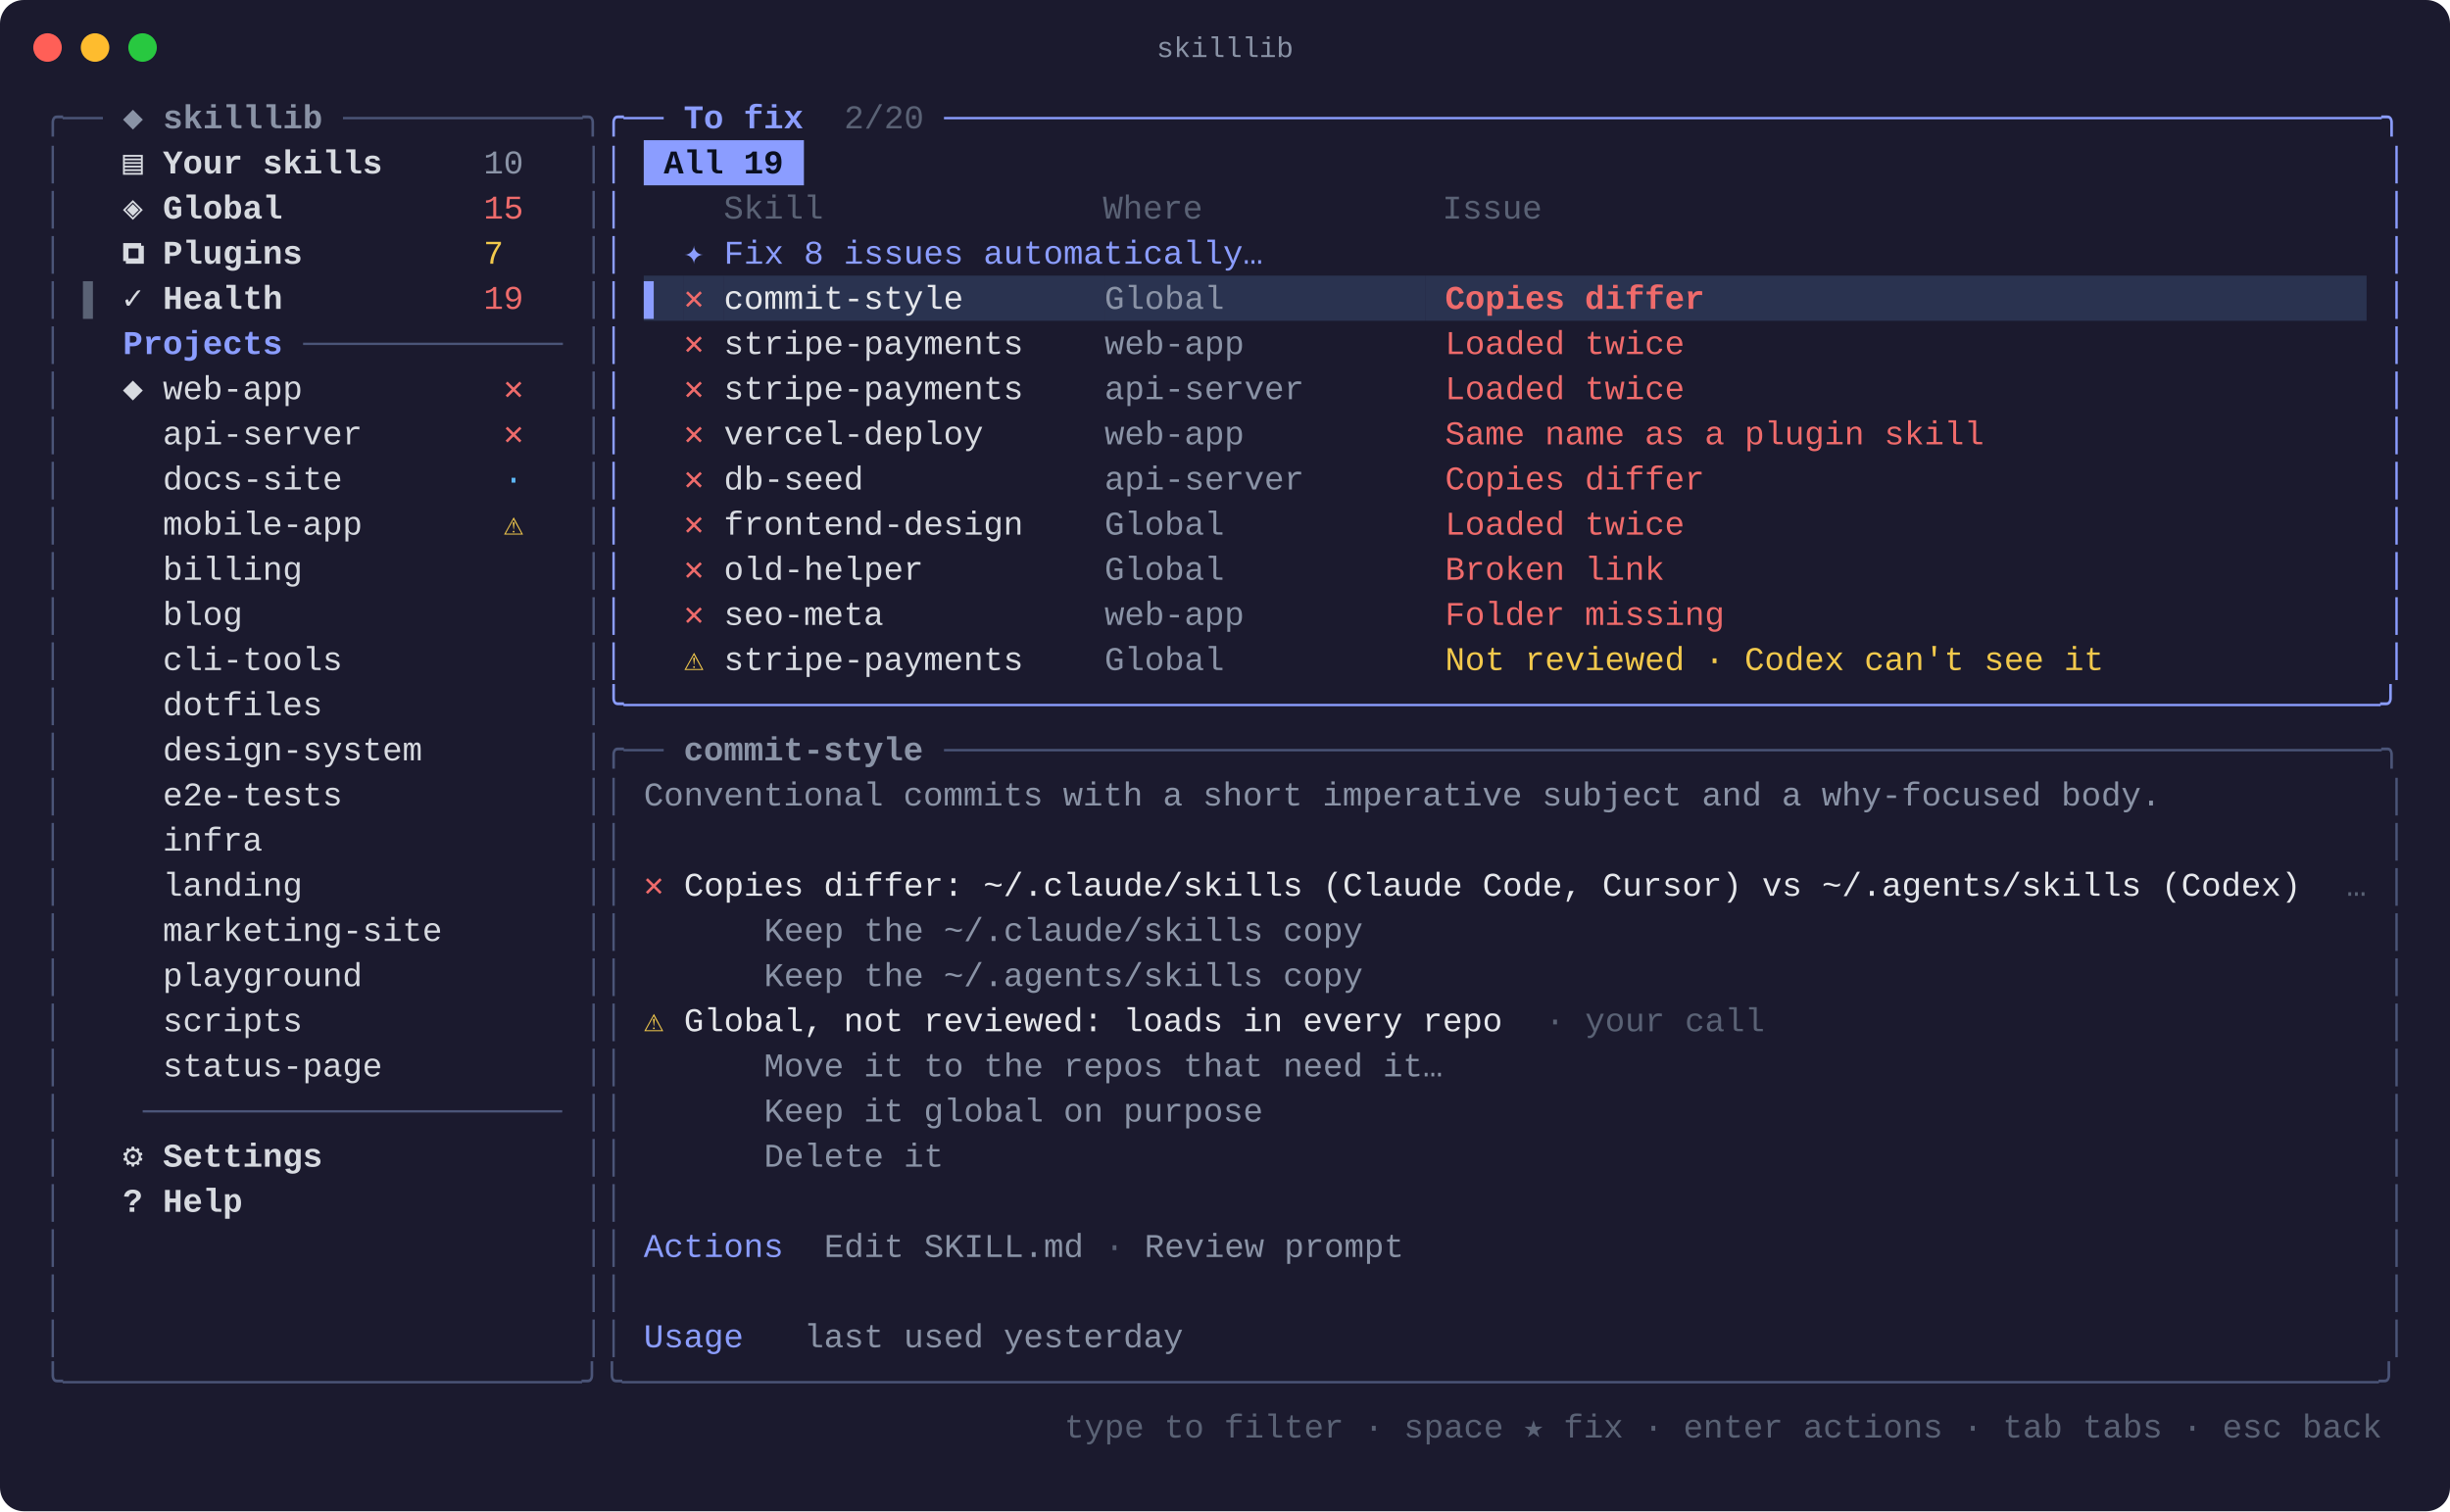
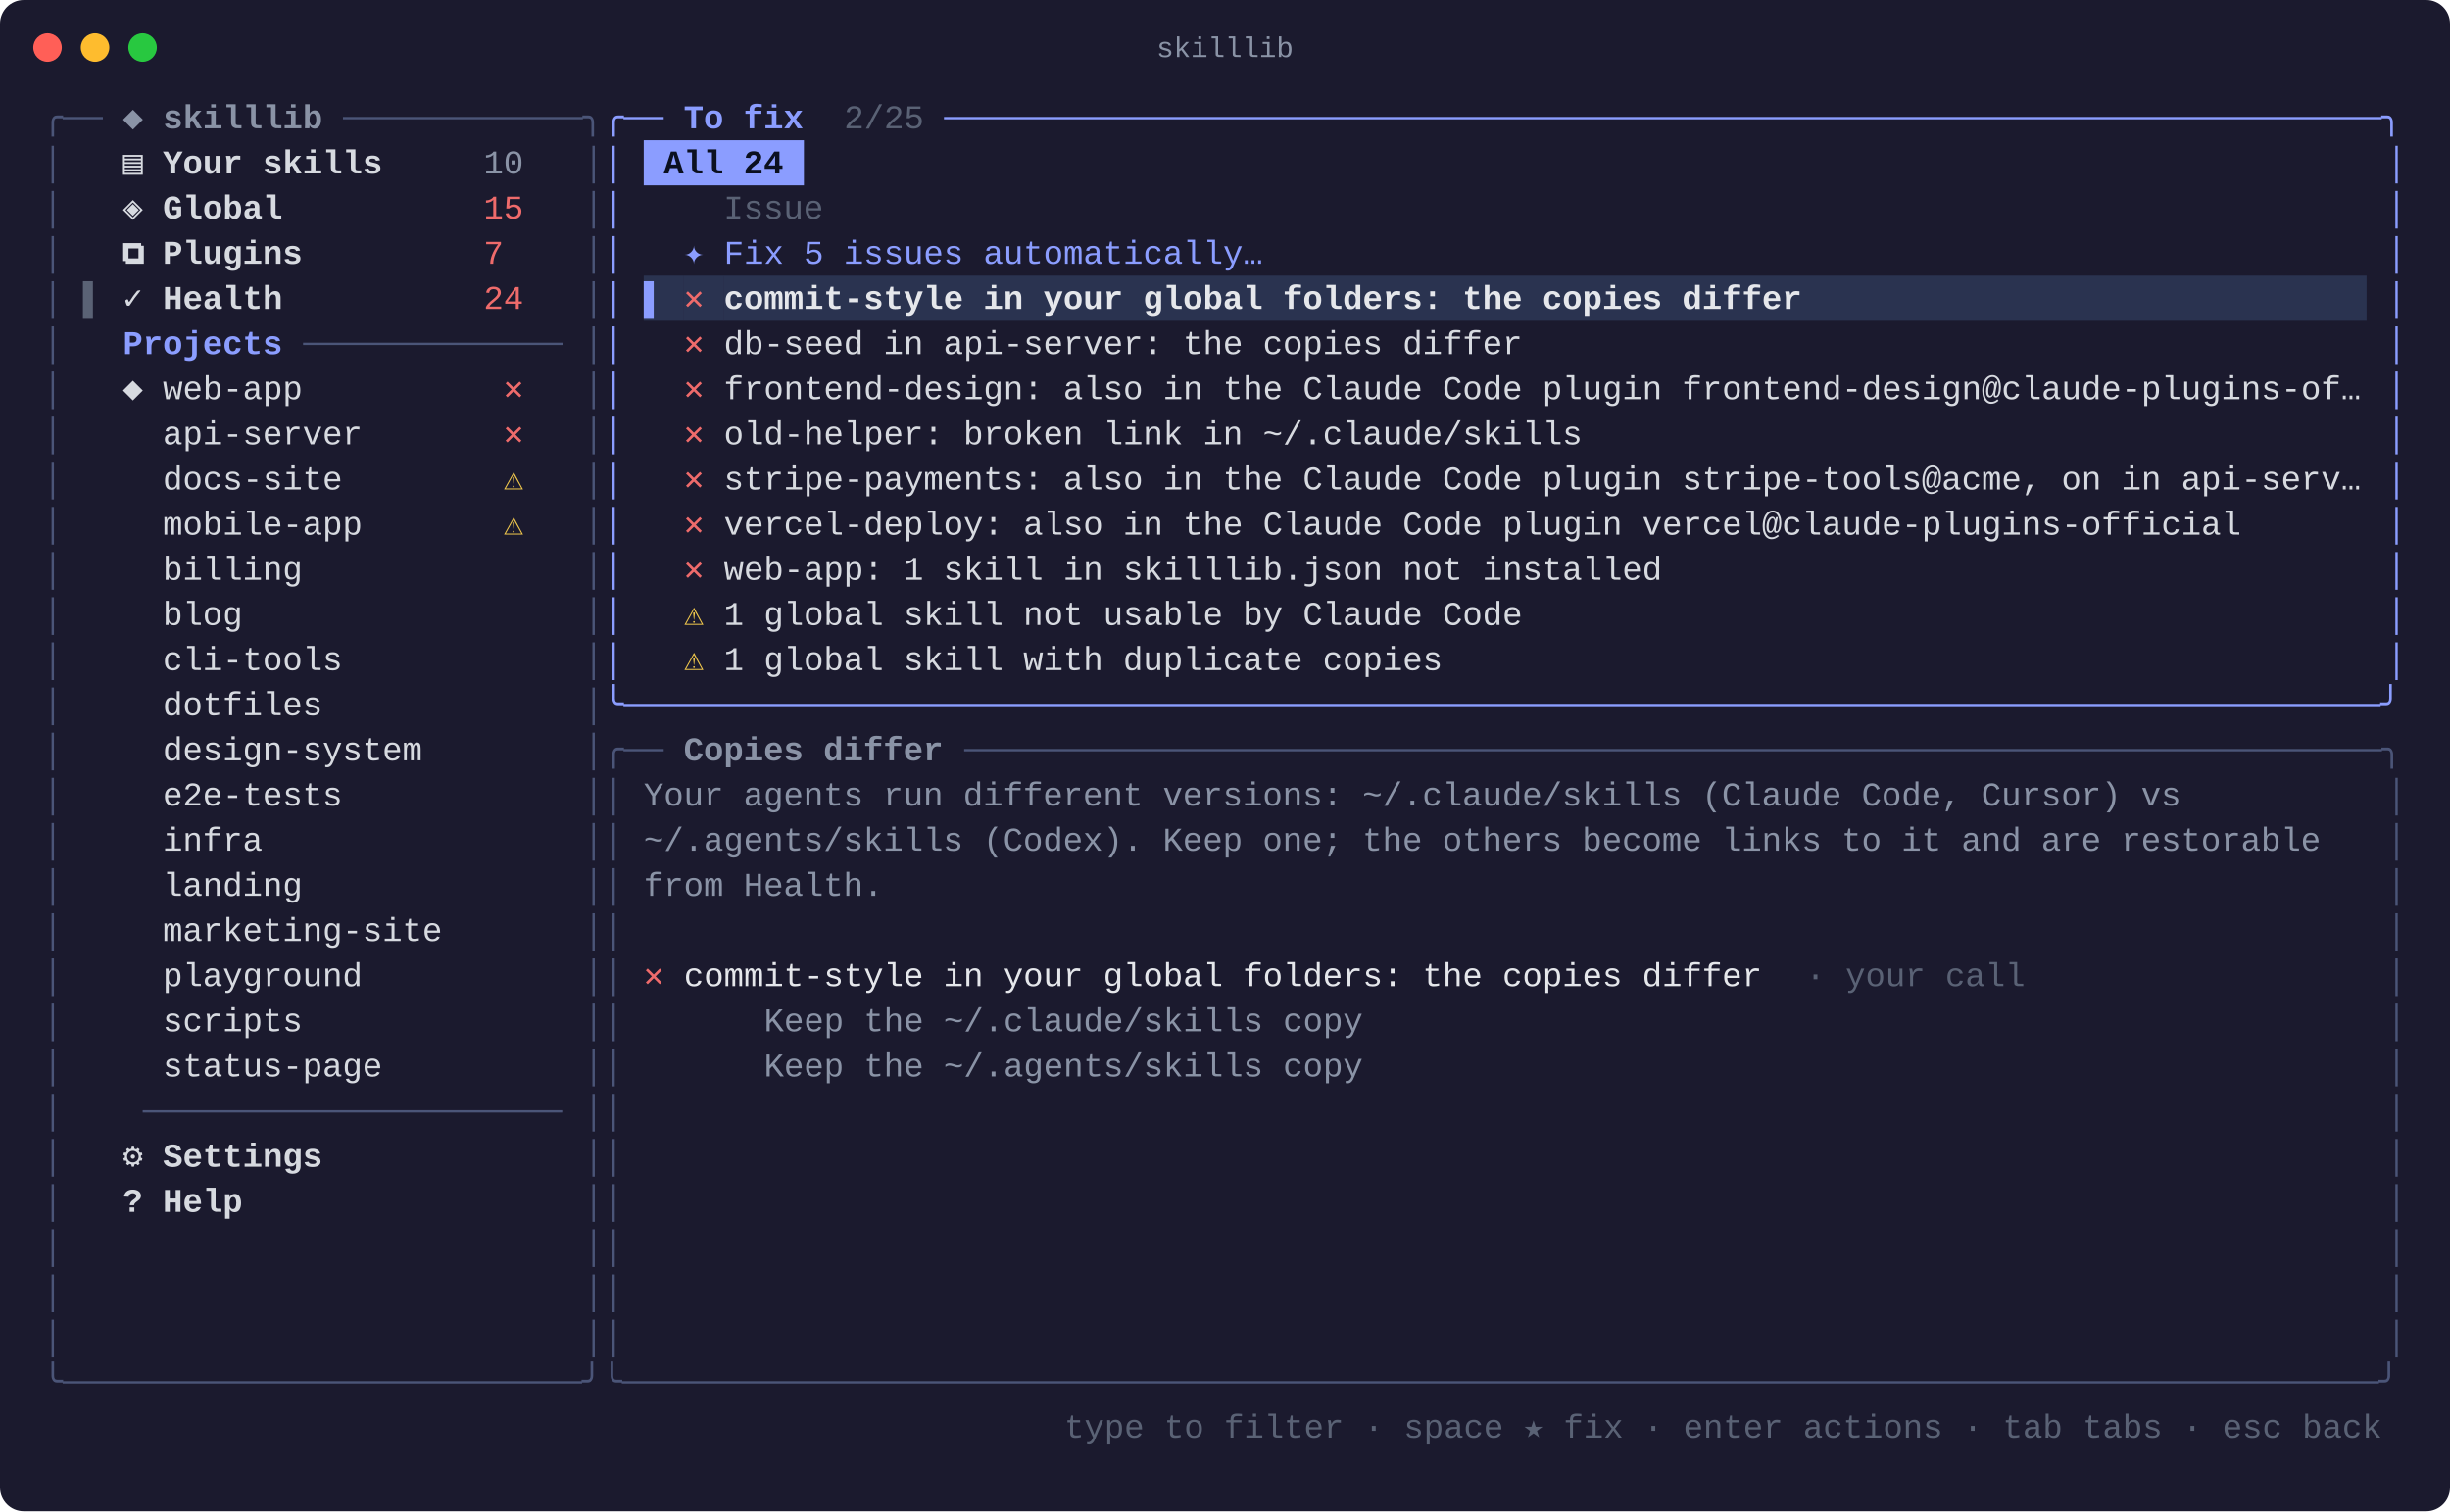
<svg xmlns="http://www.w3.org/2000/svg" width="1031" height="636" viewBox="0 0 1031 636" font-family="SFMono-Regular, Menlo, Consolas, 'Liberation Mono', monospace" font-size="14">
  <rect width="1031" height="636" rx="10" fill="#1b1a2e" />
  <circle cx="20" cy="20" r="6" fill="#ff5f57" />
  <circle cx="40" cy="20" r="6" fill="#febc2e" />
  <circle cx="60" cy="20" r="6" fill="#28c840" />
  <text x="515.5" y="24" fill="#8a93a6" font-size="12" text-anchor="middle">skilllib</text>
  <text x="18.0" y="54.0" fill="#4b5578" xml:space="preserve" textLength="25.3" lengthAdjust="spacingAndGlyphs">╭──</text>
  <text x="43.3" y="54.0" fill="#8a93a6" font-weight="bold" xml:space="preserve" textLength="101.2" lengthAdjust="spacingAndGlyphs"> ◆ skilllib </text>
  <text x="144.4" y="54.0" fill="#4b5578" xml:space="preserve" textLength="109.6" lengthAdjust="spacingAndGlyphs">────────────╮</text>
  <text x="254.0" y="54.0" fill="#8b9dff" xml:space="preserve" textLength="25.3" lengthAdjust="spacingAndGlyphs">╭──</text>
  <text x="279.3" y="54.0" fill="#8b9dff" font-weight="bold" xml:space="preserve" textLength="67.4" lengthAdjust="spacingAndGlyphs"> To fix </text>
-   <text x="346.8" y="54.0" fill="#5a6275" xml:space="preserve" textLength="50.6" lengthAdjust="spacingAndGlyphs"> 2/20 </text>
+   <text x="346.8" y="54.0" fill="#5a6275" xml:space="preserve" textLength="50.6" lengthAdjust="spacingAndGlyphs"> 2/25 </text>
  <text x="397.3" y="54.0" fill="#8b9dff" xml:space="preserve" textLength="615.4" lengthAdjust="spacingAndGlyphs">────────────────────────────────────────────────────────────────────────╮</text>
  <text x="18.0" y="73.0" fill="#4b5578" xml:space="preserve" textLength="8.4" lengthAdjust="spacingAndGlyphs">│</text>
  <text x="51.7" y="73.0" fill="#d7dae0" font-weight="bold" xml:space="preserve" textLength="151.7" lengthAdjust="spacingAndGlyphs">▤ Your skills     </text>
  <text x="203.5" y="73.0" fill="#8a93a6" xml:space="preserve" textLength="33.7" lengthAdjust="spacingAndGlyphs">10  </text>
  <text x="245.6" y="73.0" fill="#4b5578" xml:space="preserve" textLength="8.4" lengthAdjust="spacingAndGlyphs">│</text>
  <text x="254.0" y="73.0" fill="#8b9dff" xml:space="preserve" textLength="8.4" lengthAdjust="spacingAndGlyphs">│</text>
  <rect x="270.9" y="59.0" width="67.4" height="19" fill="#8b9dff" />
-   <text x="270.9" y="73.0" fill="#0b1020" font-weight="bold" xml:space="preserve" textLength="67.4" lengthAdjust="spacingAndGlyphs"> All 19 </text>
+   <text x="270.9" y="73.0" fill="#0b1020" font-weight="bold" xml:space="preserve" textLength="67.4" lengthAdjust="spacingAndGlyphs"> All 24 </text>
  <text x="1004.3" y="73.0" fill="#8b9dff" xml:space="preserve" textLength="8.4" lengthAdjust="spacingAndGlyphs">│</text>
  <text x="18.0" y="92.0" fill="#4b5578" xml:space="preserve" textLength="8.4" lengthAdjust="spacingAndGlyphs">│</text>
  <text x="51.7" y="92.0" fill="#d7dae0" font-weight="bold" xml:space="preserve" textLength="151.7" lengthAdjust="spacingAndGlyphs">◈ Global          </text>
  <text x="203.5" y="92.0" fill="#ef6b6b" xml:space="preserve" textLength="33.7" lengthAdjust="spacingAndGlyphs">15  </text>
  <text x="245.6" y="92.0" fill="#4b5578" xml:space="preserve" textLength="8.4" lengthAdjust="spacingAndGlyphs">│</text>
  <text x="254.0" y="92.0" fill="#8b9dff" xml:space="preserve" textLength="8.4" lengthAdjust="spacingAndGlyphs">│</text>
-   <text x="270.9" y="92.0" fill="#5a6275" xml:space="preserve" textLength="725.0" lengthAdjust="spacingAndGlyphs">    Skill              Where            Issue                                         </text>
+   <text x="270.9" y="92.0" fill="#5a6275" xml:space="preserve" textLength="725.0" lengthAdjust="spacingAndGlyphs">    Issue                                                                             </text>
  <text x="1004.3" y="92.0" fill="#8b9dff" xml:space="preserve" textLength="8.4" lengthAdjust="spacingAndGlyphs">│</text>
  <text x="18.0" y="111.0" fill="#4b5578" xml:space="preserve" textLength="8.4" lengthAdjust="spacingAndGlyphs">│</text>
  <text x="51.7" y="111.0" fill="#d7dae0" font-weight="bold" xml:space="preserve" textLength="151.7" lengthAdjust="spacingAndGlyphs">⧉ Plugins         </text>
-   <text x="203.5" y="111.0" fill="#f2c94c" xml:space="preserve" textLength="33.7" lengthAdjust="spacingAndGlyphs">7   </text>
+   <text x="203.5" y="111.0" fill="#ef6b6b" xml:space="preserve" textLength="33.7" lengthAdjust="spacingAndGlyphs">7   </text>
  <text x="245.6" y="111.0" fill="#4b5578" xml:space="preserve" textLength="8.4" lengthAdjust="spacingAndGlyphs">│</text>
  <text x="254.0" y="111.0" fill="#8b9dff" xml:space="preserve" textLength="8.4" lengthAdjust="spacingAndGlyphs">│</text>
-   <text x="287.8" y="111.0" fill="#8b9dff" xml:space="preserve" textLength="708.1" lengthAdjust="spacingAndGlyphs">✦ Fix 8 issues automatically…                                                       </text>
+   <text x="287.8" y="111.0" fill="#8b9dff" xml:space="preserve" textLength="708.1" lengthAdjust="spacingAndGlyphs">✦ Fix 5 issues automatically…                                                       </text>
  <text x="1004.3" y="111.0" fill="#8b9dff" xml:space="preserve" textLength="8.4" lengthAdjust="spacingAndGlyphs">│</text>
  <text x="18.0" y="130.0" fill="#4b5578" xml:space="preserve" textLength="8.4" lengthAdjust="spacingAndGlyphs">│</text>
  <text x="34.9" y="130.0" fill="#5a6275" xml:space="preserve" textLength="16.9" lengthAdjust="spacingAndGlyphs">▌ </text>
  <text x="51.7" y="130.0" fill="#d7dae0" font-weight="bold" xml:space="preserve" textLength="151.7" lengthAdjust="spacingAndGlyphs">✓ Health          </text>
-   <text x="203.5" y="130.0" fill="#ef6b6b" xml:space="preserve" textLength="33.7" lengthAdjust="spacingAndGlyphs">19  </text>
+   <text x="203.5" y="130.0" fill="#ef6b6b" xml:space="preserve" textLength="33.7" lengthAdjust="spacingAndGlyphs">24  </text>
  <text x="245.6" y="130.0" fill="#4b5578" xml:space="preserve" textLength="8.4" lengthAdjust="spacingAndGlyphs">│</text>
  <text x="254.0" y="130.0" fill="#8b9dff" xml:space="preserve" textLength="8.4" lengthAdjust="spacingAndGlyphs">│</text>
  <rect x="270.9" y="116.0" width="16.9" height="19" fill="#2a3350" />
  <text x="270.9" y="130.0" fill="#8b9dff" xml:space="preserve" textLength="16.9" lengthAdjust="spacingAndGlyphs">▌ </text>
  <rect x="287.8" y="116.0" width="16.9" height="19" fill="#2a3350" />
  <text x="287.8" y="130.0" fill="#ef6b6b" xml:space="preserve" textLength="16.9" lengthAdjust="spacingAndGlyphs">✕ </text>
-   <rect x="304.6" y="116.0" width="160.2" height="19" fill="#2a3350" />
-   <text x="304.6" y="130.0" fill="#e5e7eb" xml:space="preserve" textLength="160.2" lengthAdjust="spacingAndGlyphs">commit-style       </text>
-   <rect x="464.8" y="116.0" width="134.9" height="19" fill="#2a3350" />
-   <text x="464.8" y="130.0" fill="#8a93a6" xml:space="preserve" textLength="134.9" lengthAdjust="spacingAndGlyphs">Global          </text>
-   <rect x="599.7" y="116.0" width="396.2" height="19" fill="#2a3350" />
-   <text x="599.7" y="130.0" fill="#ef6b6b" font-weight="bold" xml:space="preserve" textLength="396.2" lengthAdjust="spacingAndGlyphs"> Copies differ                                 </text>
+   <rect x="304.6" y="116.0" width="691.3" height="19" fill="#2a3350" />
+   <text x="304.6" y="130.0" fill="#e5e7eb" font-weight="bold" xml:space="preserve" textLength="691.3" lengthAdjust="spacingAndGlyphs">commit-style in your global folders: the copies differ                            </text>
  <text x="1004.3" y="130.0" fill="#8b9dff" xml:space="preserve" textLength="8.4" lengthAdjust="spacingAndGlyphs">│</text>
  <text x="18.0" y="149.0" fill="#4b5578" xml:space="preserve" textLength="8.4" lengthAdjust="spacingAndGlyphs">│</text>
  <text x="34.9" y="149.0" fill="#8b9dff" font-weight="bold" xml:space="preserve" textLength="92.7" lengthAdjust="spacingAndGlyphs">  Projects </text>
  <text x="127.6" y="149.0" fill="#4b5578" xml:space="preserve" textLength="109.6" lengthAdjust="spacingAndGlyphs">─────────────</text>
  <text x="245.6" y="149.0" fill="#4b5578" xml:space="preserve" textLength="8.4" lengthAdjust="spacingAndGlyphs">│</text>
  <text x="254.0" y="149.0" fill="#8b9dff" xml:space="preserve" textLength="8.4" lengthAdjust="spacingAndGlyphs">│</text>
  <text x="287.8" y="149.0" fill="#ef6b6b" xml:space="preserve" textLength="16.9" lengthAdjust="spacingAndGlyphs">✕ </text>
-   <text x="304.6" y="149.0" fill="#d7dae0" xml:space="preserve" textLength="160.2" lengthAdjust="spacingAndGlyphs">stripe-payments    </text>
-   <text x="464.8" y="149.0" fill="#8a93a6" xml:space="preserve" textLength="134.9" lengthAdjust="spacingAndGlyphs">web-app         </text>
-   <text x="599.7" y="149.0" fill="#ef6b6b" xml:space="preserve" textLength="396.2" lengthAdjust="spacingAndGlyphs"> Loaded twice                                  </text>
+   <text x="304.6" y="149.0" fill="#d7dae0" xml:space="preserve" textLength="699.7" lengthAdjust="spacingAndGlyphs">db-seed in api-server: the copies differ                                           </text>
  <text x="1004.3" y="149.0" fill="#8b9dff" xml:space="preserve" textLength="8.4" lengthAdjust="spacingAndGlyphs">│</text>
  <text x="18.0" y="168.0" fill="#4b5578" xml:space="preserve" textLength="8.4" lengthAdjust="spacingAndGlyphs">│</text>
  <text x="51.7" y="168.0" fill="#d7dae0" xml:space="preserve" textLength="160.2" lengthAdjust="spacingAndGlyphs">◆ web-app          </text>
  <text x="211.9" y="168.0" fill="#ef6b6b" xml:space="preserve" textLength="25.3" lengthAdjust="spacingAndGlyphs">✕  </text>
  <text x="245.6" y="168.0" fill="#4b5578" xml:space="preserve" textLength="8.4" lengthAdjust="spacingAndGlyphs">│</text>
  <text x="254.0" y="168.0" fill="#8b9dff" xml:space="preserve" textLength="8.4" lengthAdjust="spacingAndGlyphs">│</text>
  <text x="287.8" y="168.0" fill="#ef6b6b" xml:space="preserve" textLength="16.9" lengthAdjust="spacingAndGlyphs">✕ </text>
-   <text x="304.6" y="168.0" fill="#d7dae0" xml:space="preserve" textLength="160.2" lengthAdjust="spacingAndGlyphs">stripe-payments    </text>
-   <text x="464.8" y="168.0" fill="#8a93a6" xml:space="preserve" textLength="134.9" lengthAdjust="spacingAndGlyphs">api-server      </text>
-   <text x="599.7" y="168.0" fill="#ef6b6b" xml:space="preserve" textLength="396.2" lengthAdjust="spacingAndGlyphs"> Loaded twice                                  </text>
+   <text x="304.6" y="168.0" fill="#d7dae0" xml:space="preserve" textLength="699.7" lengthAdjust="spacingAndGlyphs">frontend-design: also in the Claude Code plugin frontend-design@claude-plugins-of… </text>
  <text x="1004.3" y="168.0" fill="#8b9dff" xml:space="preserve" textLength="8.4" lengthAdjust="spacingAndGlyphs">│</text>
  <text x="18.0" y="187.0" fill="#4b5578" xml:space="preserve" textLength="8.4" lengthAdjust="spacingAndGlyphs">│</text>
  <text x="51.7" y="187.0" fill="#d7dae0" xml:space="preserve" textLength="160.2" lengthAdjust="spacingAndGlyphs">  api-server       </text>
  <text x="211.9" y="187.0" fill="#ef6b6b" xml:space="preserve" textLength="25.3" lengthAdjust="spacingAndGlyphs">✕  </text>
  <text x="245.6" y="187.0" fill="#4b5578" xml:space="preserve" textLength="8.4" lengthAdjust="spacingAndGlyphs">│</text>
  <text x="254.0" y="187.0" fill="#8b9dff" xml:space="preserve" textLength="8.4" lengthAdjust="spacingAndGlyphs">│</text>
  <text x="287.8" y="187.0" fill="#ef6b6b" xml:space="preserve" textLength="16.9" lengthAdjust="spacingAndGlyphs">✕ </text>
-   <text x="304.6" y="187.0" fill="#d7dae0" xml:space="preserve" textLength="160.2" lengthAdjust="spacingAndGlyphs">vercel-deploy      </text>
-   <text x="464.8" y="187.0" fill="#8a93a6" xml:space="preserve" textLength="134.9" lengthAdjust="spacingAndGlyphs">web-app         </text>
-   <text x="599.7" y="187.0" fill="#ef6b6b" xml:space="preserve" textLength="396.2" lengthAdjust="spacingAndGlyphs"> Same name as a plugin skill                   </text>
+   <text x="304.6" y="187.0" fill="#d7dae0" xml:space="preserve" textLength="699.7" lengthAdjust="spacingAndGlyphs">old-helper: broken link in ~/.claude/skills                                        </text>
  <text x="1004.3" y="187.0" fill="#8b9dff" xml:space="preserve" textLength="8.4" lengthAdjust="spacingAndGlyphs">│</text>
  <text x="18.0" y="206.0" fill="#4b5578" xml:space="preserve" textLength="8.4" lengthAdjust="spacingAndGlyphs">│</text>
  <text x="51.7" y="206.0" fill="#d7dae0" xml:space="preserve" textLength="160.2" lengthAdjust="spacingAndGlyphs">  docs-site        </text>
-   <text x="211.9" y="206.0" fill="#5eb8f7" xml:space="preserve" textLength="25.3" lengthAdjust="spacingAndGlyphs">·  </text>
+   <text x="211.9" y="206.0" fill="#f2c94c" xml:space="preserve" textLength="25.3" lengthAdjust="spacingAndGlyphs">⚠  </text>
  <text x="245.6" y="206.0" fill="#4b5578" xml:space="preserve" textLength="8.4" lengthAdjust="spacingAndGlyphs">│</text>
  <text x="254.0" y="206.0" fill="#8b9dff" xml:space="preserve" textLength="8.4" lengthAdjust="spacingAndGlyphs">│</text>
  <text x="287.8" y="206.0" fill="#ef6b6b" xml:space="preserve" textLength="16.9" lengthAdjust="spacingAndGlyphs">✕ </text>
-   <text x="304.6" y="206.0" fill="#d7dae0" xml:space="preserve" textLength="160.2" lengthAdjust="spacingAndGlyphs">db-seed            </text>
-   <text x="464.8" y="206.0" fill="#8a93a6" xml:space="preserve" textLength="134.9" lengthAdjust="spacingAndGlyphs">api-server      </text>
-   <text x="599.7" y="206.0" fill="#ef6b6b" xml:space="preserve" textLength="396.2" lengthAdjust="spacingAndGlyphs"> Copies differ                                 </text>
+   <text x="304.6" y="206.0" fill="#d7dae0" xml:space="preserve" textLength="699.7" lengthAdjust="spacingAndGlyphs">stripe-payments: also in the Claude Code plugin stripe-tools@acme, on in api-serv… </text>
  <text x="1004.3" y="206.0" fill="#8b9dff" xml:space="preserve" textLength="8.4" lengthAdjust="spacingAndGlyphs">│</text>
  <text x="18.0" y="225.0" fill="#4b5578" xml:space="preserve" textLength="8.4" lengthAdjust="spacingAndGlyphs">│</text>
  <text x="51.7" y="225.0" fill="#d7dae0" xml:space="preserve" textLength="160.2" lengthAdjust="spacingAndGlyphs">  mobile-app       </text>
  <text x="211.9" y="225.0" fill="#f2c94c" xml:space="preserve" textLength="25.3" lengthAdjust="spacingAndGlyphs">⚠  </text>
  <text x="245.6" y="225.0" fill="#4b5578" xml:space="preserve" textLength="8.4" lengthAdjust="spacingAndGlyphs">│</text>
  <text x="254.0" y="225.0" fill="#8b9dff" xml:space="preserve" textLength="8.4" lengthAdjust="spacingAndGlyphs">│</text>
  <text x="287.8" y="225.0" fill="#ef6b6b" xml:space="preserve" textLength="16.9" lengthAdjust="spacingAndGlyphs">✕ </text>
-   <text x="304.6" y="225.0" fill="#d7dae0" xml:space="preserve" textLength="160.2" lengthAdjust="spacingAndGlyphs">frontend-design    </text>
-   <text x="464.8" y="225.0" fill="#8a93a6" xml:space="preserve" textLength="134.9" lengthAdjust="spacingAndGlyphs">Global          </text>
-   <text x="599.7" y="225.0" fill="#ef6b6b" xml:space="preserve" textLength="396.2" lengthAdjust="spacingAndGlyphs"> Loaded twice                                  </text>
+   <text x="304.6" y="225.0" fill="#d7dae0" xml:space="preserve" textLength="699.7" lengthAdjust="spacingAndGlyphs">vercel-deploy: also in the Claude Code plugin vercel@claude-plugins-official       </text>
  <text x="1004.3" y="225.0" fill="#8b9dff" xml:space="preserve" textLength="8.4" lengthAdjust="spacingAndGlyphs">│</text>
  <text x="18.0" y="244.0" fill="#4b5578" xml:space="preserve" textLength="8.4" lengthAdjust="spacingAndGlyphs">│</text>
  <text x="51.7" y="244.0" fill="#d7dae0" xml:space="preserve" textLength="193.9" lengthAdjust="spacingAndGlyphs">  billing              </text>
  <text x="245.6" y="244.0" fill="#4b5578" xml:space="preserve" textLength="8.4" lengthAdjust="spacingAndGlyphs">│</text>
  <text x="254.0" y="244.0" fill="#8b9dff" xml:space="preserve" textLength="8.4" lengthAdjust="spacingAndGlyphs">│</text>
  <text x="287.8" y="244.0" fill="#ef6b6b" xml:space="preserve" textLength="16.9" lengthAdjust="spacingAndGlyphs">✕ </text>
-   <text x="304.6" y="244.0" fill="#d7dae0" xml:space="preserve" textLength="160.2" lengthAdjust="spacingAndGlyphs">old-helper         </text>
-   <text x="464.8" y="244.0" fill="#8a93a6" xml:space="preserve" textLength="134.9" lengthAdjust="spacingAndGlyphs">Global          </text>
-   <text x="599.7" y="244.0" fill="#ef6b6b" xml:space="preserve" textLength="396.2" lengthAdjust="spacingAndGlyphs"> Broken link                                   </text>
+   <text x="304.6" y="244.0" fill="#d7dae0" xml:space="preserve" textLength="699.7" lengthAdjust="spacingAndGlyphs">web-app: 1 skill in skilllib.json not installed                                    </text>
  <text x="1004.3" y="244.0" fill="#8b9dff" xml:space="preserve" textLength="8.4" lengthAdjust="spacingAndGlyphs">│</text>
  <text x="18.0" y="263.0" fill="#4b5578" xml:space="preserve" textLength="8.4" lengthAdjust="spacingAndGlyphs">│</text>
  <text x="51.7" y="263.0" fill="#d7dae0" xml:space="preserve" textLength="193.9" lengthAdjust="spacingAndGlyphs">  blog                 </text>
  <text x="245.6" y="263.0" fill="#4b5578" xml:space="preserve" textLength="8.4" lengthAdjust="spacingAndGlyphs">│</text>
  <text x="254.0" y="263.0" fill="#8b9dff" xml:space="preserve" textLength="8.4" lengthAdjust="spacingAndGlyphs">│</text>
-   <text x="287.8" y="263.0" fill="#ef6b6b" xml:space="preserve" textLength="16.9" lengthAdjust="spacingAndGlyphs">✕ </text>
-   <text x="304.6" y="263.0" fill="#d7dae0" xml:space="preserve" textLength="160.2" lengthAdjust="spacingAndGlyphs">seo-meta           </text>
-   <text x="464.8" y="263.0" fill="#8a93a6" xml:space="preserve" textLength="134.9" lengthAdjust="spacingAndGlyphs">web-app         </text>
-   <text x="599.7" y="263.0" fill="#ef6b6b" xml:space="preserve" textLength="396.2" lengthAdjust="spacingAndGlyphs"> Folder missing                                </text>
+   <text x="287.8" y="263.0" fill="#f2c94c" xml:space="preserve" textLength="16.9" lengthAdjust="spacingAndGlyphs">⚠ </text>
+   <text x="304.6" y="263.0" fill="#d7dae0" xml:space="preserve" textLength="699.7" lengthAdjust="spacingAndGlyphs">1 global skill not usable by Claude Code                                           </text>
  <text x="1004.3" y="263.0" fill="#8b9dff" xml:space="preserve" textLength="8.4" lengthAdjust="spacingAndGlyphs">│</text>
  <text x="18.0" y="282.0" fill="#4b5578" xml:space="preserve" textLength="8.4" lengthAdjust="spacingAndGlyphs">│</text>
  <text x="51.7" y="282.0" fill="#d7dae0" xml:space="preserve" textLength="193.9" lengthAdjust="spacingAndGlyphs">  cli-tools            </text>
  <text x="245.6" y="282.0" fill="#4b5578" xml:space="preserve" textLength="8.4" lengthAdjust="spacingAndGlyphs">│</text>
  <text x="254.0" y="282.0" fill="#8b9dff" xml:space="preserve" textLength="8.4" lengthAdjust="spacingAndGlyphs">│</text>
  <text x="287.8" y="282.0" fill="#f2c94c" xml:space="preserve" textLength="16.9" lengthAdjust="spacingAndGlyphs">⚠ </text>
-   <text x="304.6" y="282.0" fill="#d7dae0" xml:space="preserve" textLength="160.2" lengthAdjust="spacingAndGlyphs">stripe-payments    </text>
-   <text x="464.8" y="282.0" fill="#8a93a6" xml:space="preserve" textLength="134.9" lengthAdjust="spacingAndGlyphs">Global          </text>
-   <text x="599.7" y="282.0" fill="#f2c94c" xml:space="preserve" textLength="396.2" lengthAdjust="spacingAndGlyphs"> Not reviewed · Codex can't see it             </text>
+   <text x="304.6" y="282.0" fill="#d7dae0" xml:space="preserve" textLength="699.7" lengthAdjust="spacingAndGlyphs">1 global skill with duplicate copies                                               </text>
  <text x="1004.3" y="282.0" fill="#8b9dff" xml:space="preserve" textLength="8.4" lengthAdjust="spacingAndGlyphs">│</text>
  <text x="18.0" y="301.0" fill="#4b5578" xml:space="preserve" textLength="8.4" lengthAdjust="spacingAndGlyphs">│</text>
  <text x="51.7" y="301.0" fill="#d7dae0" xml:space="preserve" textLength="193.9" lengthAdjust="spacingAndGlyphs">  dotfiles             </text>
  <text x="245.6" y="301.0" fill="#4b5578" xml:space="preserve" textLength="8.4" lengthAdjust="spacingAndGlyphs">│</text>
  <text x="254.0" y="301.0" fill="#8b9dff" xml:space="preserve" textLength="758.7" lengthAdjust="spacingAndGlyphs">╰────────────────────────────────────────────────────────────────────────────────────────╯</text>
  <text x="18.0" y="320.0" fill="#4b5578" xml:space="preserve" textLength="8.4" lengthAdjust="spacingAndGlyphs">│</text>
  <text x="51.7" y="320.0" fill="#d7dae0" xml:space="preserve" textLength="193.9" lengthAdjust="spacingAndGlyphs">  design-system        </text>
  <text x="245.6" y="320.0" fill="#4b5578" xml:space="preserve" textLength="33.7" lengthAdjust="spacingAndGlyphs">│╭──</text>
-   <text x="279.3" y="320.0" fill="#8a93a6" font-weight="bold" xml:space="preserve" textLength="118.0" lengthAdjust="spacingAndGlyphs"> commit-style </text>
-   <text x="397.3" y="320.0" fill="#4b5578" xml:space="preserve" textLength="615.4" lengthAdjust="spacingAndGlyphs">────────────────────────────────────────────────────────────────────────╮</text>
+   <text x="279.3" y="320.0" fill="#8a93a6" font-weight="bold" xml:space="preserve" textLength="126.4" lengthAdjust="spacingAndGlyphs"> Copies differ </text>
+   <text x="405.8" y="320.0" fill="#4b5578" xml:space="preserve" textLength="607.0" lengthAdjust="spacingAndGlyphs">───────────────────────────────────────────────────────────────────────╮</text>
  <text x="18.0" y="339.0" fill="#4b5578" xml:space="preserve" textLength="8.4" lengthAdjust="spacingAndGlyphs">│</text>
  <text x="51.7" y="339.0" fill="#d7dae0" xml:space="preserve" textLength="193.9" lengthAdjust="spacingAndGlyphs">  e2e-tests            </text>
  <text x="245.6" y="339.0" fill="#4b5578" xml:space="preserve" textLength="16.9" lengthAdjust="spacingAndGlyphs">││</text>
-   <text x="270.9" y="339.0" fill="#8a93a6" xml:space="preserve" textLength="640.7" lengthAdjust="spacingAndGlyphs">Conventional commits with a short imperative subject and a why-focused body.</text>
+   <text x="270.9" y="339.0" fill="#8a93a6" xml:space="preserve" textLength="649.1" lengthAdjust="spacingAndGlyphs">Your agents run different versions: ~/.claude/skills (Claude Code, Cursor) vs</text>
  <text x="1004.3" y="339.0" fill="#4b5578" xml:space="preserve" textLength="8.4" lengthAdjust="spacingAndGlyphs">│</text>
  <text x="18.0" y="358.0" fill="#4b5578" xml:space="preserve" textLength="8.4" lengthAdjust="spacingAndGlyphs">│</text>
  <text x="51.7" y="358.0" fill="#d7dae0" xml:space="preserve" textLength="193.9" lengthAdjust="spacingAndGlyphs">  infra                </text>
  <text x="245.6" y="358.0" fill="#4b5578" xml:space="preserve" textLength="16.9" lengthAdjust="spacingAndGlyphs">││</text>
+   <text x="270.9" y="358.0" fill="#8a93a6" xml:space="preserve" textLength="708.1" lengthAdjust="spacingAndGlyphs">~/.agents/skills (Codex). Keep one; the others become links to it and are restorable</text>
  <text x="1004.3" y="358.0" fill="#4b5578" xml:space="preserve" textLength="8.4" lengthAdjust="spacingAndGlyphs">│</text>
  <text x="18.0" y="377.0" fill="#4b5578" xml:space="preserve" textLength="8.4" lengthAdjust="spacingAndGlyphs">│</text>
  <text x="51.7" y="377.0" fill="#d7dae0" xml:space="preserve" textLength="193.9" lengthAdjust="spacingAndGlyphs">  landing              </text>
  <text x="245.6" y="377.0" fill="#4b5578" xml:space="preserve" textLength="16.9" lengthAdjust="spacingAndGlyphs">││</text>
-   <text x="270.9" y="377.0" fill="#ef6b6b" xml:space="preserve" textLength="16.9" lengthAdjust="spacingAndGlyphs">✕ </text>
-   <text x="287.8" y="377.0" fill="#e5e7eb" xml:space="preserve" textLength="682.8" lengthAdjust="spacingAndGlyphs">Copies differ: ~/.claude/skills (Claude Code, Cursor) vs ~/.agents/skills (Codex)</text>
-   <text x="970.6" y="377.0" fill="#5a6275" xml:space="preserve" textLength="25.3" lengthAdjust="spacingAndGlyphs">  …</text>
+   <text x="270.9" y="377.0" fill="#8a93a6" xml:space="preserve" textLength="101.2" lengthAdjust="spacingAndGlyphs">from Health.</text>
  <text x="1004.3" y="377.0" fill="#4b5578" xml:space="preserve" textLength="8.4" lengthAdjust="spacingAndGlyphs">│</text>
  <text x="18.0" y="396.0" fill="#4b5578" xml:space="preserve" textLength="8.4" lengthAdjust="spacingAndGlyphs">│</text>
  <text x="51.7" y="396.0" fill="#d7dae0" xml:space="preserve" textLength="193.9" lengthAdjust="spacingAndGlyphs">  marketing-site       </text>
  <text x="245.6" y="396.0" fill="#4b5578" xml:space="preserve" textLength="16.9" lengthAdjust="spacingAndGlyphs">││</text>
-   <text x="321.5" y="396.0" fill="#8a93a6" xml:space="preserve" textLength="252.9" lengthAdjust="spacingAndGlyphs">Keep the ~/.claude/skills copy</text>
  <text x="1004.3" y="396.0" fill="#4b5578" xml:space="preserve" textLength="8.4" lengthAdjust="spacingAndGlyphs">│</text>
  <text x="18.0" y="415.0" fill="#4b5578" xml:space="preserve" textLength="8.4" lengthAdjust="spacingAndGlyphs">│</text>
  <text x="51.7" y="415.0" fill="#d7dae0" xml:space="preserve" textLength="193.9" lengthAdjust="spacingAndGlyphs">  playground           </text>
  <text x="245.6" y="415.0" fill="#4b5578" xml:space="preserve" textLength="16.9" lengthAdjust="spacingAndGlyphs">││</text>
-   <text x="321.5" y="415.0" fill="#8a93a6" xml:space="preserve" textLength="252.9" lengthAdjust="spacingAndGlyphs">Keep the ~/.agents/skills copy</text>
+   <text x="270.9" y="415.0" fill="#ef6b6b" xml:space="preserve" textLength="16.9" lengthAdjust="spacingAndGlyphs">✕ </text>
+   <text x="287.8" y="415.0" fill="#e5e7eb" xml:space="preserve" textLength="455.2" lengthAdjust="spacingAndGlyphs">commit-style in your global folders: the copies differ</text>
+   <text x="743.0" y="415.0" fill="#5a6275" xml:space="preserve" textLength="109.6" lengthAdjust="spacingAndGlyphs">  · your call</text>
  <text x="1004.3" y="415.0" fill="#4b5578" xml:space="preserve" textLength="8.4" lengthAdjust="spacingAndGlyphs">│</text>
  <text x="18.0" y="434.0" fill="#4b5578" xml:space="preserve" textLength="8.4" lengthAdjust="spacingAndGlyphs">│</text>
  <text x="51.7" y="434.0" fill="#d7dae0" xml:space="preserve" textLength="193.9" lengthAdjust="spacingAndGlyphs">  scripts              </text>
  <text x="245.6" y="434.0" fill="#4b5578" xml:space="preserve" textLength="16.9" lengthAdjust="spacingAndGlyphs">││</text>
-   <text x="270.9" y="434.0" fill="#f2c94c" xml:space="preserve" textLength="16.9" lengthAdjust="spacingAndGlyphs">⚠ </text>
-   <text x="287.8" y="434.0" fill="#e5e7eb" xml:space="preserve" textLength="345.6" lengthAdjust="spacingAndGlyphs">Global, not reviewed: loads in every repo</text>
-   <text x="633.4" y="434.0" fill="#5a6275" xml:space="preserve" textLength="109.6" lengthAdjust="spacingAndGlyphs">  · your call</text>
+   <text x="321.5" y="434.0" fill="#8a93a6" xml:space="preserve" textLength="252.9" lengthAdjust="spacingAndGlyphs">Keep the ~/.claude/skills copy</text>
  <text x="1004.3" y="434.0" fill="#4b5578" xml:space="preserve" textLength="8.4" lengthAdjust="spacingAndGlyphs">│</text>
  <text x="18.0" y="453.0" fill="#4b5578" xml:space="preserve" textLength="8.4" lengthAdjust="spacingAndGlyphs">│</text>
  <text x="51.7" y="453.0" fill="#d7dae0" xml:space="preserve" textLength="193.9" lengthAdjust="spacingAndGlyphs">  status-page          </text>
  <text x="245.6" y="453.0" fill="#4b5578" xml:space="preserve" textLength="16.9" lengthAdjust="spacingAndGlyphs">││</text>
-   <text x="321.5" y="453.0" fill="#8a93a6" xml:space="preserve" textLength="286.6" lengthAdjust="spacingAndGlyphs">Move it to the repos that need it…</text>
+   <text x="321.5" y="453.0" fill="#8a93a6" xml:space="preserve" textLength="252.9" lengthAdjust="spacingAndGlyphs">Keep the ~/.agents/skills copy</text>
  <text x="1004.3" y="453.0" fill="#4b5578" xml:space="preserve" textLength="8.4" lengthAdjust="spacingAndGlyphs">│</text>
  <text x="18.0" y="472.0" fill="#4b5578" xml:space="preserve" textLength="8.4" lengthAdjust="spacingAndGlyphs">│</text>
  <text x="60.1" y="472.0" fill="#4b5578" xml:space="preserve" textLength="177.0" lengthAdjust="spacingAndGlyphs">─────────────────────</text>
  <text x="245.6" y="472.0" fill="#4b5578" xml:space="preserve" textLength="16.9" lengthAdjust="spacingAndGlyphs">││</text>
-   <text x="321.5" y="472.0" fill="#8a93a6" xml:space="preserve" textLength="210.8" lengthAdjust="spacingAndGlyphs">Keep it global on purpose</text>
  <text x="1004.3" y="472.0" fill="#4b5578" xml:space="preserve" textLength="8.4" lengthAdjust="spacingAndGlyphs">│</text>
  <text x="18.0" y="491.0" fill="#4b5578" xml:space="preserve" textLength="8.4" lengthAdjust="spacingAndGlyphs">│</text>
  <text x="51.7" y="491.0" fill="#d7dae0" font-weight="bold" xml:space="preserve" textLength="185.5" lengthAdjust="spacingAndGlyphs">⚙ Settings            </text>
  <text x="245.6" y="491.0" fill="#4b5578" xml:space="preserve" textLength="16.9" lengthAdjust="spacingAndGlyphs">││</text>
-   <text x="321.5" y="491.0" fill="#8a93a6" xml:space="preserve" textLength="75.9" lengthAdjust="spacingAndGlyphs">Delete it</text>
  <text x="1004.3" y="491.0" fill="#4b5578" xml:space="preserve" textLength="8.4" lengthAdjust="spacingAndGlyphs">│</text>
  <text x="18.0" y="510.0" fill="#4b5578" xml:space="preserve" textLength="8.4" lengthAdjust="spacingAndGlyphs">│</text>
  <text x="51.7" y="510.0" fill="#d7dae0" font-weight="bold" xml:space="preserve" textLength="185.5" lengthAdjust="spacingAndGlyphs">? Help                </text>
  <text x="245.6" y="510.0" fill="#4b5578" xml:space="preserve" textLength="16.9" lengthAdjust="spacingAndGlyphs">││</text>
  <text x="1004.3" y="510.0" fill="#4b5578" xml:space="preserve" textLength="8.4" lengthAdjust="spacingAndGlyphs">│</text>
  <text x="18.0" y="529.0" fill="#4b5578" xml:space="preserve" textLength="8.4" lengthAdjust="spacingAndGlyphs">│</text>
  <text x="245.6" y="529.0" fill="#4b5578" xml:space="preserve" textLength="16.9" lengthAdjust="spacingAndGlyphs">││</text>
-   <text x="270.9" y="529.0" fill="#8b9dff" xml:space="preserve" textLength="75.9" lengthAdjust="spacingAndGlyphs">Actions  </text>
-   <text x="346.8" y="529.0" fill="#8a93a6" xml:space="preserve" textLength="109.6" lengthAdjust="spacingAndGlyphs">Edit SKILL.md</text>
-   <text x="456.4" y="529.0" fill="#5a6275" xml:space="preserve" textLength="25.3" lengthAdjust="spacingAndGlyphs"> · </text>
-   <text x="481.6" y="529.0" fill="#8a93a6" xml:space="preserve" textLength="109.6" lengthAdjust="spacingAndGlyphs">Review prompt</text>
  <text x="1004.3" y="529.0" fill="#4b5578" xml:space="preserve" textLength="8.4" lengthAdjust="spacingAndGlyphs">│</text>
  <text x="18.0" y="548.0" fill="#4b5578" xml:space="preserve" textLength="8.4" lengthAdjust="spacingAndGlyphs">│</text>
  <text x="245.6" y="548.0" fill="#4b5578" xml:space="preserve" textLength="16.9" lengthAdjust="spacingAndGlyphs">││</text>
  <text x="1004.3" y="548.0" fill="#4b5578" xml:space="preserve" textLength="8.4" lengthAdjust="spacingAndGlyphs">│</text>
  <text x="18.0" y="567.0" fill="#4b5578" xml:space="preserve" textLength="8.4" lengthAdjust="spacingAndGlyphs">│</text>
  <text x="245.6" y="567.0" fill="#4b5578" xml:space="preserve" textLength="16.9" lengthAdjust="spacingAndGlyphs">││</text>
-   <text x="270.9" y="567.0" fill="#8b9dff" xml:space="preserve" textLength="42.1" lengthAdjust="spacingAndGlyphs">Usage</text>
-   <text x="313.1" y="567.0" fill="#8a93a6" xml:space="preserve" textLength="185.5" lengthAdjust="spacingAndGlyphs">   last used yesterday</text>
  <text x="1004.3" y="567.0" fill="#4b5578" xml:space="preserve" textLength="8.4" lengthAdjust="spacingAndGlyphs">│</text>
  <text x="18.0" y="586.0" fill="#4b5578" xml:space="preserve" textLength="994.7" lengthAdjust="spacingAndGlyphs">╰──────────────────────────╯╰────────────────────────────────────────────────────────────────────────────────────────╯</text>
  <text x="447.9" y="605.0" fill="#5a6275" xml:space="preserve" textLength="564.8" lengthAdjust="spacingAndGlyphs">type to filter · space ★ fix · enter actions · tab tabs · esc back </text>
</svg>
